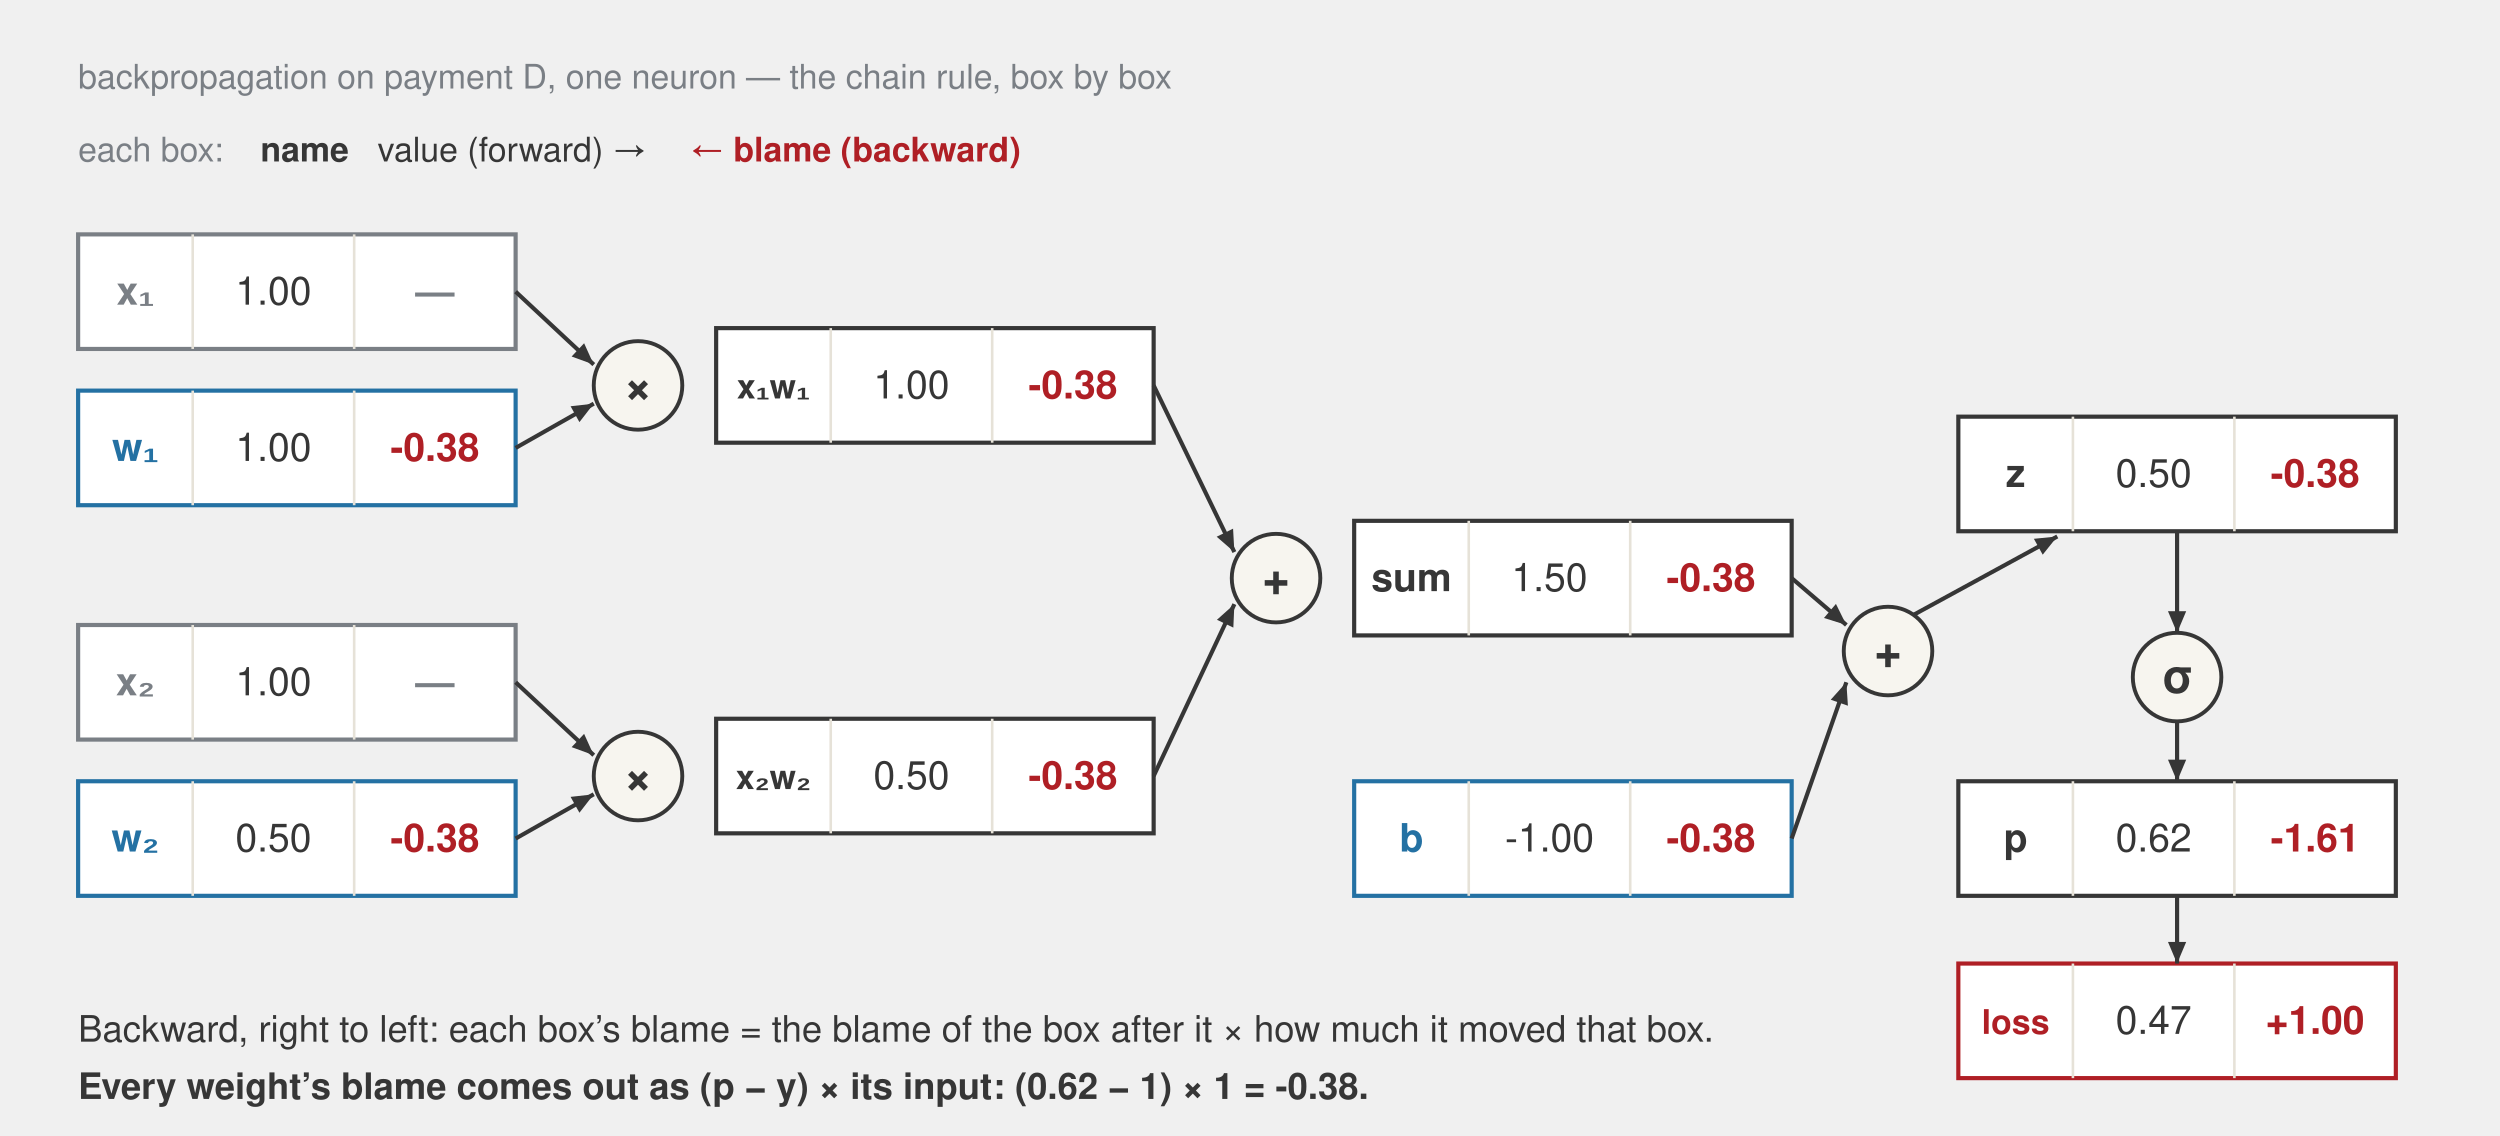
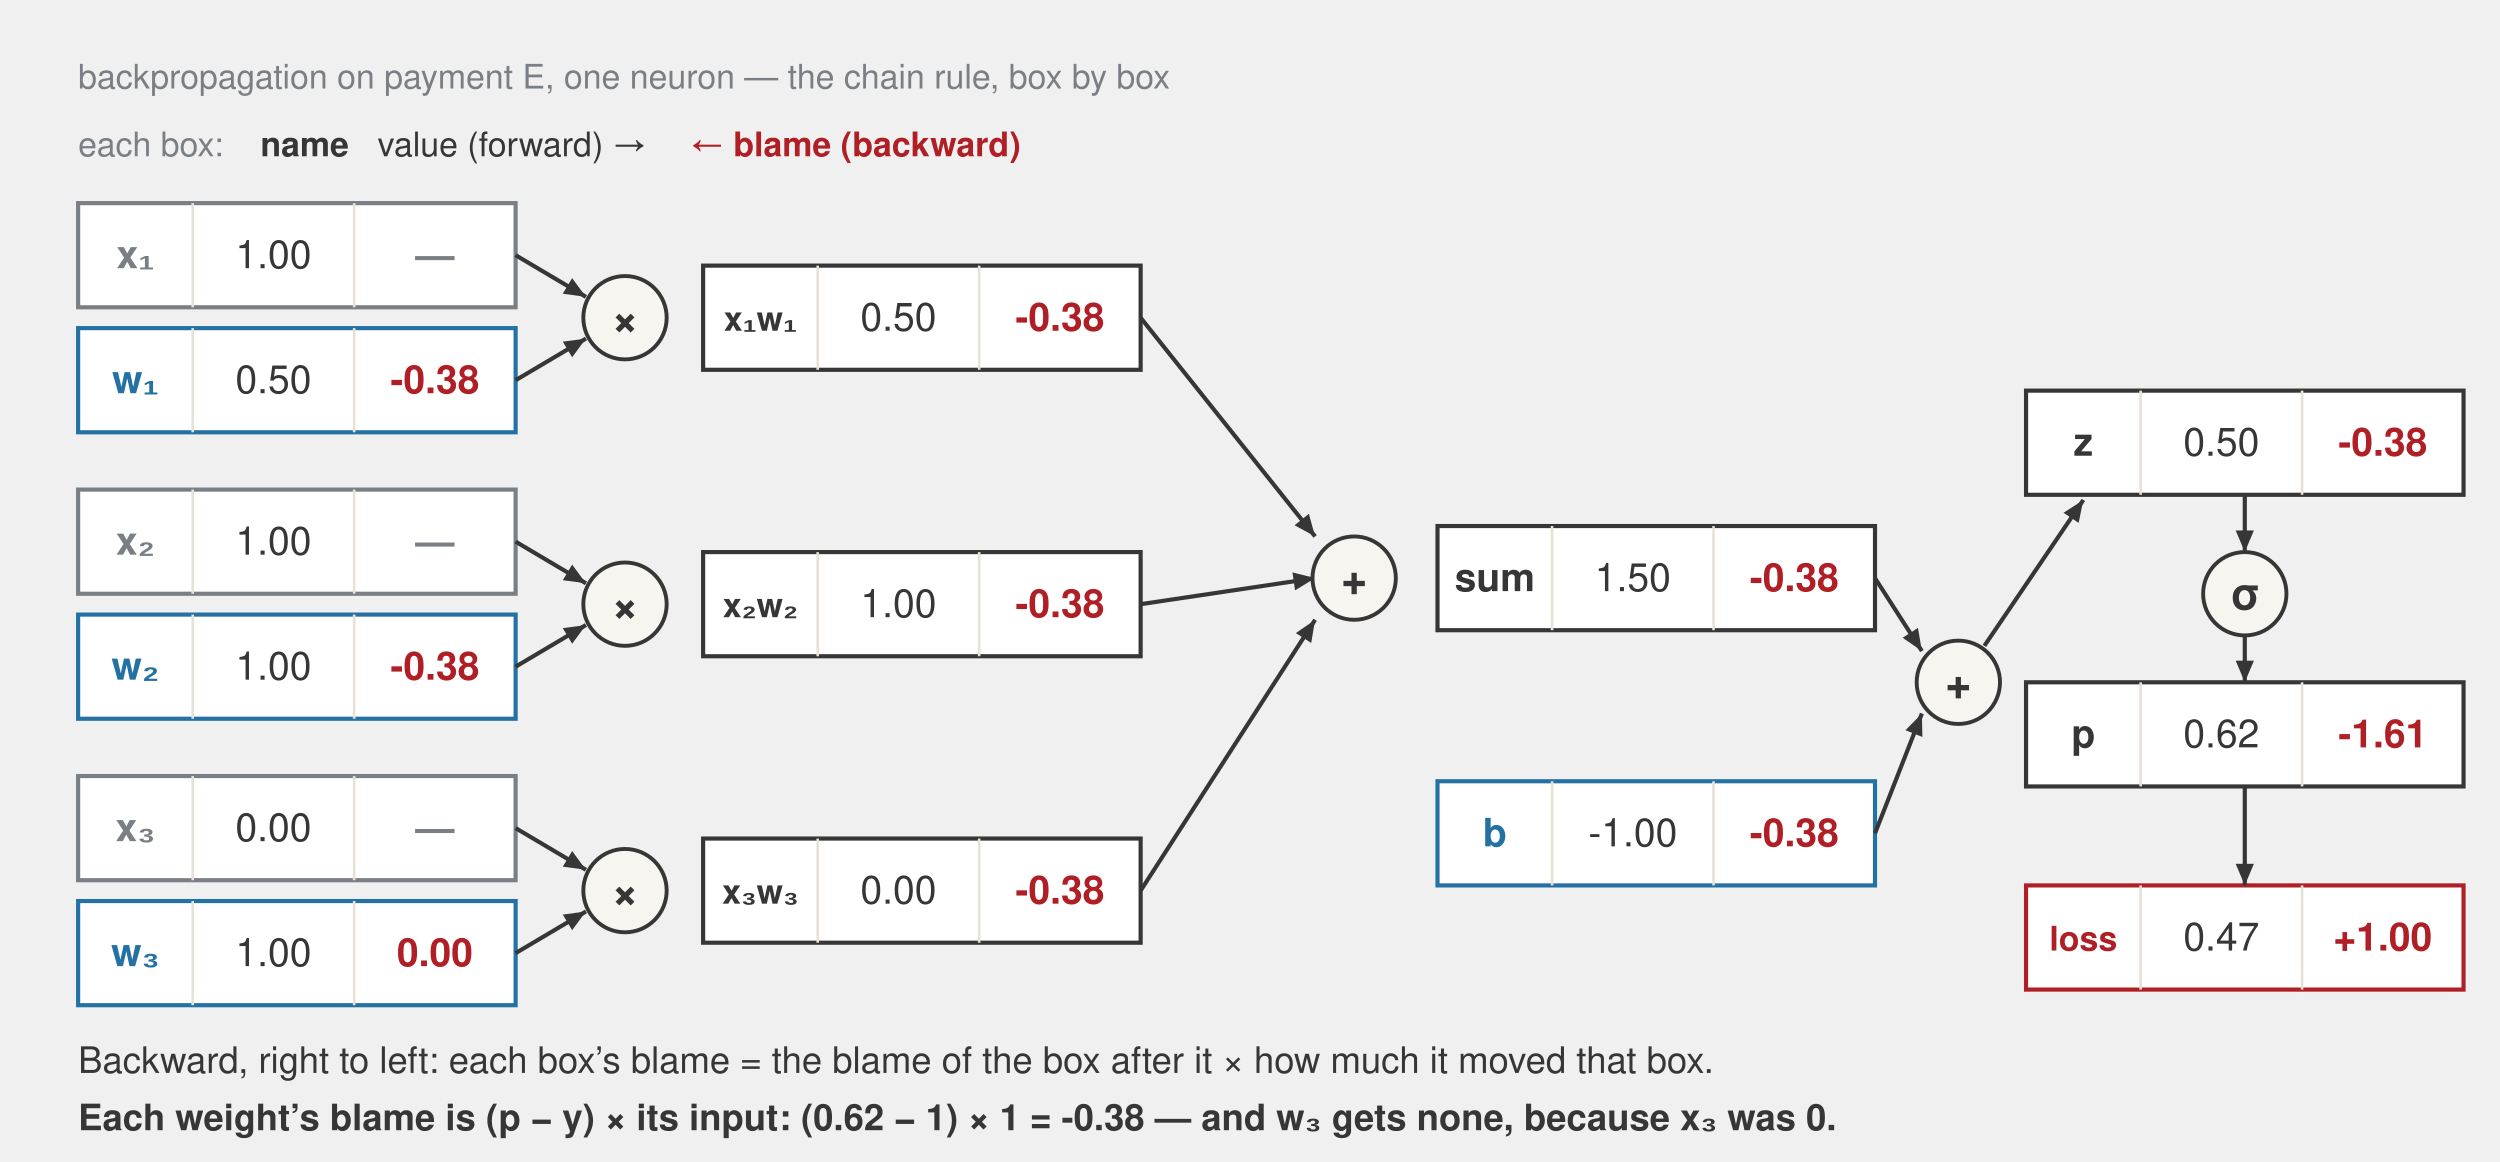
- <svg xmlns="http://www.w3.org/2000/svg" viewBox="0 0 960 436" width="960" height="436" font-family="'Source Sans 3','Source Sans Pro',Helvetica,Arial,sans-serif">
-   <text x="30" y="34" font-size="13" fill="#7a7f85">backpropagation on payment D, one neuron — the chain rule, box by box</text>
-   <text x="30" y="62" font-size="13" font-weight="400" fill="#7a7f85" text-anchor="start">each box:</text>
-   <text x="100" y="62" font-size="13" font-weight="700" fill="#363636" text-anchor="start">name</text>
-   <text x="145" y="62" font-size="13" font-weight="400" fill="#363636" text-anchor="start">value (forward) →</text>
-   <text x="265" y="62" font-size="13" font-weight="700" fill="#AF1F25" text-anchor="start">← blame (backward)</text>
-   <rect x="30" y="90" width="168" height="44" fill="#fff" stroke="#7a7f85" stroke-width="1.6" />
-   <line x1="74" y1="90" x2="74" y2="134" stroke="#e6e2d8" />
-   <line x1="136" y1="90" x2="136" y2="134" stroke="#e6e2d8" />
-   <text x="52" y="117" font-size="15" font-weight="700" fill="#7a7f85" text-anchor="middle">x₁</text>
-   <text x="105" y="117" font-size="15" font-weight="400" fill="#363636" text-anchor="middle">1.00</text>
-   <text x="167" y="117" font-size="15" font-weight="700" fill="#7a7f85" text-anchor="middle">—</text>
-   <rect x="30" y="150" width="168" height="44" fill="#fff" stroke="#2471a3" stroke-width="1.6" />
-   <line x1="74" y1="150" x2="74" y2="194" stroke="#e6e2d8" />
-   <line x1="136" y1="150" x2="136" y2="194" stroke="#e6e2d8" />
-   <text x="52" y="177" font-size="15" font-weight="700" fill="#2471a3" text-anchor="middle">w₁</text>
-   <text x="105" y="177" font-size="15" font-weight="400" fill="#363636" text-anchor="middle">1.00</text>
-   <text x="167" y="177" font-size="15" font-weight="700" fill="#AF1F25" text-anchor="middle">-0.38</text>
-   <rect x="30" y="240" width="168" height="44" fill="#fff" stroke="#7a7f85" stroke-width="1.6" />
-   <line x1="74" y1="240" x2="74" y2="284" stroke="#e6e2d8" />
-   <line x1="136" y1="240" x2="136" y2="284" stroke="#e6e2d8" />
-   <text x="52" y="267" font-size="15" font-weight="700" fill="#7a7f85" text-anchor="middle">x₂</text>
-   <text x="105" y="267" font-size="15" font-weight="400" fill="#363636" text-anchor="middle">1.00</text>
-   <text x="167" y="267" font-size="15" font-weight="700" fill="#7a7f85" text-anchor="middle">—</text>
-   <rect x="30" y="300" width="168" height="44" fill="#fff" stroke="#2471a3" stroke-width="1.6" />
-   <line x1="74" y1="300" x2="74" y2="344" stroke="#e6e2d8" />
-   <line x1="136" y1="300" x2="136" y2="344" stroke="#e6e2d8" />
-   <text x="52" y="327" font-size="15" font-weight="700" fill="#2471a3" text-anchor="middle">w₂</text>
-   <text x="105" y="327" font-size="15" font-weight="400" fill="#363636" text-anchor="middle">0.50</text>
-   <text x="167" y="327" font-size="15" font-weight="700" fill="#AF1F25" text-anchor="middle">-0.38</text>
-   <circle cx="245" cy="148" r="17" fill="#f7f5ef" stroke="#363636" stroke-width="1.5" />
-   <text x="245" y="154" font-size="18" font-weight="700" fill="#363636" text-anchor="middle">×</text>
-   <circle cx="245" cy="298" r="17" fill="#f7f5ef" stroke="#363636" stroke-width="1.5" />
-   <text x="245" y="304" font-size="18" font-weight="700" fill="#363636" text-anchor="middle">×</text>
-   <line x1="198" y1="112" x2="228" y2="140" stroke="#363636" stroke-width="1.6" />
-   <polygon points="228,140 219.5,136.9 224.3,131.8" fill="#363636" />
-   <line x1="198" y1="172" x2="228" y2="155" stroke="#363636" stroke-width="1.6" />
-   <polygon points="228,155 222.5,162.1 219.1,156.0" fill="#363636" />
-   <line x1="198" y1="262" x2="228" y2="290" stroke="#363636" stroke-width="1.6" />
-   <polygon points="228,290 219.5,286.9 224.3,281.8" fill="#363636" />
-   <line x1="198" y1="322" x2="228" y2="305" stroke="#363636" stroke-width="1.6" />
-   <polygon points="228,305 222.5,312.1 219.1,306.0" fill="#363636" />
-   <rect x="275" y="126" width="168" height="44" fill="#fff" stroke="#363636" stroke-width="1.6" />
-   <line x1="319" y1="126" x2="319" y2="170" stroke="#e6e2d8" />
-   <line x1="381" y1="126" x2="381" y2="170" stroke="#e6e2d8" />
-   <text x="297" y="153" font-size="13" font-weight="700" fill="#363636" text-anchor="middle">x₁w₁</text>
-   <text x="350" y="153" font-size="15" font-weight="400" fill="#363636" text-anchor="middle">1.00</text>
-   <text x="412" y="153" font-size="15" font-weight="700" fill="#AF1F25" text-anchor="middle">-0.38</text>
-   <rect x="275" y="276" width="168" height="44" fill="#fff" stroke="#363636" stroke-width="1.6" />
-   <line x1="319" y1="276" x2="319" y2="320" stroke="#e6e2d8" />
-   <line x1="381" y1="276" x2="381" y2="320" stroke="#e6e2d8" />
-   <text x="297" y="303" font-size="13" font-weight="700" fill="#363636" text-anchor="middle">x₂w₂</text>
-   <text x="350" y="303" font-size="15" font-weight="400" fill="#363636" text-anchor="middle">0.50</text>
-   <text x="412" y="303" font-size="15" font-weight="700" fill="#AF1F25" text-anchor="middle">-0.38</text>
-   <circle cx="490" cy="222" r="17" fill="#f7f5ef" stroke="#363636" stroke-width="1.5" />
-   <text x="490" y="228" font-size="18" font-weight="700" fill="#363636" text-anchor="middle">+</text>
-   <line x1="443" y1="148" x2="474" y2="212" stroke="#363636" stroke-width="1.6" />
-   <polygon points="474,212 467.2,206.1 473.5,203.0" fill="#363636" />
-   <line x1="443" y1="298" x2="474" y2="232" stroke="#363636" stroke-width="1.6" />
-   <polygon points="474,232 473.6,241.0 467.3,238.0" fill="#363636" />
-   <rect x="520" y="200" width="168" height="44" fill="#fff" stroke="#363636" stroke-width="1.6" />
-   <line x1="564" y1="200" x2="564" y2="244" stroke="#e6e2d8" />
-   <line x1="626" y1="200" x2="626" y2="244" stroke="#e6e2d8" />
-   <text x="542" y="227" font-size="15" font-weight="700" fill="#363636" text-anchor="middle">sum</text>
-   <text x="595" y="227" font-size="15" font-weight="400" fill="#363636" text-anchor="middle">1.50</text>
-   <text x="657" y="227" font-size="15" font-weight="700" fill="#AF1F25" text-anchor="middle">-0.38</text>
-   <rect x="520" y="300" width="168" height="44" fill="#fff" stroke="#2471a3" stroke-width="1.6" />
-   <line x1="564" y1="300" x2="564" y2="344" stroke="#e6e2d8" />
-   <line x1="626" y1="300" x2="626" y2="344" stroke="#e6e2d8" />
-   <text x="542" y="327" font-size="15" font-weight="700" fill="#2471a3" text-anchor="middle">b</text>
-   <text x="595" y="327" font-size="15" font-weight="400" fill="#363636" text-anchor="middle">-1.00</text>
-   <text x="657" y="327" font-size="15" font-weight="700" fill="#AF1F25" text-anchor="middle">-0.38</text>
-   <circle cx="725" cy="250" r="17" fill="#f7f5ef" stroke="#363636" stroke-width="1.5" />
-   <text x="725" y="256" font-size="18" font-weight="700" fill="#363636" text-anchor="middle">+</text>
-   <line x1="688" y1="222" x2="709" y2="240" stroke="#363636" stroke-width="1.6" />
-   <polygon points="709,240 700.4,237.3 705.0,231.9" fill="#363636" />
-   <line x1="688" y1="322" x2="709" y2="262" stroke="#363636" stroke-width="1.6" />
-   <polygon points="709,262 709.6,271.0 703.0,268.7" fill="#363636" />
-   <rect x="752" y="160" width="168" height="44" fill="#fff" stroke="#363636" stroke-width="1.6" />
-   <line x1="796" y1="160" x2="796" y2="204" stroke="#e6e2d8" />
-   <line x1="858" y1="160" x2="858" y2="204" stroke="#e6e2d8" />
-   <text x="774" y="187" font-size="15" font-weight="700" fill="#363636" text-anchor="middle">z</text>
-   <text x="827" y="187" font-size="15" font-weight="400" fill="#363636" text-anchor="middle">0.50</text>
-   <text x="889" y="187" font-size="15" font-weight="700" fill="#AF1F25" text-anchor="middle">-0.38</text>
-   <line x1="735" y1="236" x2="790" y2="206" stroke="#363636" stroke-width="1.6" />
-   <polygon points="790,206 784.4,213.0 781.0,206.9" fill="#363636" />
-   <circle cx="836" cy="260" r="17" fill="#f7f5ef" stroke="#363636" stroke-width="1.5" />
-   <text x="836" y="266" font-size="18" font-weight="700" fill="#363636" text-anchor="middle">σ</text>
-   <line x1="836" y1="204" x2="836" y2="243" stroke="#363636" stroke-width="1.6" />
-   <polygon points="836,243 832.5,234.7 839.5,234.7" fill="#363636" />
-   <rect x="752" y="300" width="168" height="44" fill="#fff" stroke="#363636" stroke-width="1.6" />
-   <line x1="796" y1="300" x2="796" y2="344" stroke="#e6e2d8" />
-   <line x1="858" y1="300" x2="858" y2="344" stroke="#e6e2d8" />
-   <text x="774" y="327" font-size="15" font-weight="700" fill="#363636" text-anchor="middle">p</text>
-   <text x="827" y="327" font-size="15" font-weight="400" fill="#363636" text-anchor="middle">0.62</text>
-   <text x="889" y="327" font-size="15" font-weight="700" fill="#AF1F25" text-anchor="middle">-1.61</text>
-   <line x1="836" y1="277" x2="836" y2="300" stroke="#363636" stroke-width="1.6" />
-   <polygon points="836,300 832.5,291.7 839.5,291.7" fill="#363636" />
-   <rect x="752" y="370" width="168" height="44" fill="#fff" stroke="#AF1F25" stroke-width="1.6" />
-   <line x1="796" y1="370" x2="796" y2="414" stroke="#e6e2d8" />
-   <line x1="858" y1="370" x2="858" y2="414" stroke="#e6e2d8" />
-   <text x="774" y="397" font-size="13" font-weight="700" fill="#AF1F25" text-anchor="middle">loss</text>
-   <text x="827" y="397" font-size="15" font-weight="400" fill="#363636" text-anchor="middle">0.47</text>
-   <text x="889" y="397" font-size="15" font-weight="700" fill="#AF1F25" text-anchor="middle">+1.00</text>
-   <line x1="836" y1="344" x2="836" y2="370" stroke="#363636" stroke-width="1.6" />
-   <polygon points="836,370 832.5,361.7 839.5,361.7" fill="#363636" />
-   <text x="30" y="400" font-size="14" font-weight="400" fill="#363636" text-anchor="start">Backward, right to left: each box’s blame = the blame of the box after it × how much it moved that box.</text>
-   <text x="30" y="422" font-size="14" font-weight="700" fill="#363636" text-anchor="start">Every weight’s blame comes out as (p − y) × its input:  (0.62 − 1) × 1 = -0.38.</text>
+ <svg xmlns="http://www.w3.org/2000/svg" viewBox="0 0 960 446" width="960" height="446" font-family="'Source Sans 3','Source Sans Pro',Helvetica,Arial,sans-serif">
+   <text x="30" y="34" font-size="13" fill="#7a7f85">backpropagation on payment E, one neuron — the chain rule, box by box</text>
+   <text x="30" y="60" font-size="13" font-weight="400" fill="#7a7f85" text-anchor="start">each box:</text>
+   <text x="100" y="60" font-size="13" font-weight="700" fill="#363636" text-anchor="start">name</text>
+   <text x="145" y="60" font-size="13" font-weight="400" fill="#363636" text-anchor="start">value (forward) →</text>
+   <text x="265" y="60" font-size="13" font-weight="700" fill="#AF1F25" text-anchor="start">← blame (backward)</text>
+   <rect x="30" y="78" width="168" height="40" fill="#fff" stroke="#7a7f85" stroke-width="1.6" />
+   <line x1="74" y1="78" x2="74" y2="118" stroke="#e6e2d8" />
+   <line x1="136" y1="78" x2="136" y2="118" stroke="#e6e2d8" />
+   <text x="52" y="103" font-size="15" font-weight="700" fill="#7a7f85" text-anchor="middle">x₁</text>
+   <text x="105" y="103" font-size="15" font-weight="400" fill="#363636" text-anchor="middle">1.00</text>
+   <text x="167" y="103" font-size="15" font-weight="700" fill="#7a7f85" text-anchor="middle">—</text>
+   <rect x="30" y="126" width="168" height="40" fill="#fff" stroke="#2471a3" stroke-width="1.6" />
+   <line x1="74" y1="126" x2="74" y2="166" stroke="#e6e2d8" />
+   <line x1="136" y1="126" x2="136" y2="166" stroke="#e6e2d8" />
+   <text x="52" y="151" font-size="15" font-weight="700" fill="#2471a3" text-anchor="middle">w₁</text>
+   <text x="105" y="151" font-size="15" font-weight="400" fill="#363636" text-anchor="middle">0.50</text>
+   <text x="167" y="151" font-size="15" font-weight="700" fill="#AF1F25" text-anchor="middle">-0.38</text>
+   <circle cx="240" cy="122" r="16" fill="#f7f5ef" stroke="#363636" stroke-width="1.5" />
+   <text x="240" y="128" font-size="17" font-weight="700" fill="#363636" text-anchor="middle">×</text>
+   <line x1="198" y1="98" x2="225" y2="114" stroke="#363636" stroke-width="1.6" />
+   <polygon points="225,114 216.1,112.8 219.7,106.8" fill="#363636" />
+   <line x1="198" y1="146" x2="225" y2="130" stroke="#363636" stroke-width="1.6" />
+   <polygon points="225,130 219.7,137.2 216.1,131.2" fill="#363636" />
+   <rect x="270" y="102" width="168" height="40" fill="#fff" stroke="#363636" stroke-width="1.6" />
+   <line x1="314" y1="102" x2="314" y2="142" stroke="#e6e2d8" />
+   <line x1="376" y1="102" x2="376" y2="142" stroke="#e6e2d8" />
+   <text x="292" y="127" font-size="13" font-weight="700" fill="#363636" text-anchor="middle">x₁w₁</text>
+   <text x="345" y="127" font-size="15" font-weight="400" fill="#363636" text-anchor="middle">0.50</text>
+   <text x="407" y="127" font-size="15" font-weight="700" fill="#AF1F25" text-anchor="middle">-0.38</text>
+   <line x1="438" y1="122" x2="505" y2="206" stroke="#363636" stroke-width="1.6" />
+   <polygon points="505,206 497.1,201.7 502.6,197.3" fill="#363636" />
+   <rect x="30" y="188" width="168" height="40" fill="#fff" stroke="#7a7f85" stroke-width="1.6" />
+   <line x1="74" y1="188" x2="74" y2="228" stroke="#e6e2d8" />
+   <line x1="136" y1="188" x2="136" y2="228" stroke="#e6e2d8" />
+   <text x="52" y="213" font-size="15" font-weight="700" fill="#7a7f85" text-anchor="middle">x₂</text>
+   <text x="105" y="213" font-size="15" font-weight="400" fill="#363636" text-anchor="middle">1.00</text>
+   <text x="167" y="213" font-size="15" font-weight="700" fill="#7a7f85" text-anchor="middle">—</text>
+   <rect x="30" y="236" width="168" height="40" fill="#fff" stroke="#2471a3" stroke-width="1.6" />
+   <line x1="74" y1="236" x2="74" y2="276" stroke="#e6e2d8" />
+   <line x1="136" y1="236" x2="136" y2="276" stroke="#e6e2d8" />
+   <text x="52" y="261" font-size="15" font-weight="700" fill="#2471a3" text-anchor="middle">w₂</text>
+   <text x="105" y="261" font-size="15" font-weight="400" fill="#363636" text-anchor="middle">1.00</text>
+   <text x="167" y="261" font-size="15" font-weight="700" fill="#AF1F25" text-anchor="middle">-0.38</text>
+   <circle cx="240" cy="232" r="16" fill="#f7f5ef" stroke="#363636" stroke-width="1.5" />
+   <text x="240" y="238" font-size="17" font-weight="700" fill="#363636" text-anchor="middle">×</text>
+   <line x1="198" y1="208" x2="225" y2="224" stroke="#363636" stroke-width="1.6" />
+   <polygon points="225,224 216.1,222.8 219.7,216.8" fill="#363636" />
+   <line x1="198" y1="256" x2="225" y2="240" stroke="#363636" stroke-width="1.6" />
+   <polygon points="225,240 219.7,247.2 216.1,241.2" fill="#363636" />
+   <rect x="270" y="212" width="168" height="40" fill="#fff" stroke="#363636" stroke-width="1.6" />
+   <line x1="314" y1="212" x2="314" y2="252" stroke="#e6e2d8" />
+   <line x1="376" y1="212" x2="376" y2="252" stroke="#e6e2d8" />
+   <text x="292" y="237" font-size="13" font-weight="700" fill="#363636" text-anchor="middle">x₂w₂</text>
+   <text x="345" y="237" font-size="15" font-weight="400" fill="#363636" text-anchor="middle">1.00</text>
+   <text x="407" y="237" font-size="15" font-weight="700" fill="#AF1F25" text-anchor="middle">-0.38</text>
+   <line x1="438" y1="232" x2="505" y2="222" stroke="#363636" stroke-width="1.6" />
+   <polygon points="505,222 497.3,226.7 496.3,219.8" fill="#363636" />
+   <rect x="30" y="298" width="168" height="40" fill="#fff" stroke="#7a7f85" stroke-width="1.6" />
+   <line x1="74" y1="298" x2="74" y2="338" stroke="#e6e2d8" />
+   <line x1="136" y1="298" x2="136" y2="338" stroke="#e6e2d8" />
+   <text x="52" y="323" font-size="15" font-weight="700" fill="#7a7f85" text-anchor="middle">x₃</text>
+   <text x="105" y="323" font-size="15" font-weight="400" fill="#363636" text-anchor="middle">0.00</text>
+   <text x="167" y="323" font-size="15" font-weight="700" fill="#7a7f85" text-anchor="middle">—</text>
+   <rect x="30" y="346" width="168" height="40" fill="#fff" stroke="#2471a3" stroke-width="1.6" />
+   <line x1="74" y1="346" x2="74" y2="386" stroke="#e6e2d8" />
+   <line x1="136" y1="346" x2="136" y2="386" stroke="#e6e2d8" />
+   <text x="52" y="371" font-size="15" font-weight="700" fill="#2471a3" text-anchor="middle">w₃</text>
+   <text x="105" y="371" font-size="15" font-weight="400" fill="#363636" text-anchor="middle">1.00</text>
+   <text x="167" y="371" font-size="15" font-weight="700" fill="#AF1F25" text-anchor="middle">0.00</text>
+   <circle cx="240" cy="342" r="16" fill="#f7f5ef" stroke="#363636" stroke-width="1.5" />
+   <text x="240" y="348" font-size="17" font-weight="700" fill="#363636" text-anchor="middle">×</text>
+   <line x1="198" y1="318" x2="225" y2="334" stroke="#363636" stroke-width="1.6" />
+   <polygon points="225,334 216.1,332.8 219.7,326.8" fill="#363636" />
+   <line x1="198" y1="366" x2="225" y2="350" stroke="#363636" stroke-width="1.6" />
+   <polygon points="225,350 219.7,357.2 216.1,351.2" fill="#363636" />
+   <rect x="270" y="322" width="168" height="40" fill="#fff" stroke="#363636" stroke-width="1.6" />
+   <line x1="314" y1="322" x2="314" y2="362" stroke="#e6e2d8" />
+   <line x1="376" y1="322" x2="376" y2="362" stroke="#e6e2d8" />
+   <text x="292" y="347" font-size="13" font-weight="700" fill="#363636" text-anchor="middle">x₃w₃</text>
+   <text x="345" y="347" font-size="15" font-weight="400" fill="#363636" text-anchor="middle">0.00</text>
+   <text x="407" y="347" font-size="15" font-weight="700" fill="#AF1F25" text-anchor="middle">-0.38</text>
+   <line x1="438" y1="342" x2="505" y2="238" stroke="#363636" stroke-width="1.6" />
+   <polygon points="505,238 503.5,246.9 497.6,243.1" fill="#363636" />
+   <circle cx="520" cy="222" r="16" fill="#f7f5ef" stroke="#363636" stroke-width="1.5" />
+   <text x="520" y="228" font-size="17" font-weight="700" fill="#363636" text-anchor="middle">+</text>
+   <rect x="552" y="202" width="168" height="40" fill="#fff" stroke="#363636" stroke-width="1.6" />
+   <line x1="596" y1="202" x2="596" y2="242" stroke="#e6e2d8" />
+   <line x1="658" y1="202" x2="658" y2="242" stroke="#e6e2d8" />
+   <text x="574" y="227" font-size="15" font-weight="700" fill="#363636" text-anchor="middle">sum</text>
+   <text x="627" y="227" font-size="15" font-weight="400" fill="#363636" text-anchor="middle">1.50</text>
+   <text x="689" y="227" font-size="15" font-weight="700" fill="#AF1F25" text-anchor="middle">-0.38</text>
+   <rect x="552" y="300" width="168" height="40" fill="#fff" stroke="#2471a3" stroke-width="1.6" />
+   <line x1="596" y1="300" x2="596" y2="340" stroke="#e6e2d8" />
+   <line x1="658" y1="300" x2="658" y2="340" stroke="#e6e2d8" />
+   <text x="574" y="325" font-size="15" font-weight="700" fill="#2471a3" text-anchor="middle">b</text>
+   <text x="627" y="325" font-size="15" font-weight="400" fill="#363636" text-anchor="middle">-1.00</text>
+   <text x="689" y="325" font-size="15" font-weight="700" fill="#AF1F25" text-anchor="middle">-0.38</text>
+   <circle cx="752" cy="262" r="16" fill="#f7f5ef" stroke="#363636" stroke-width="1.5" />
+   <text x="752" y="268" font-size="17" font-weight="700" fill="#363636" text-anchor="middle">+</text>
+   <line x1="720" y1="222" x2="738" y2="250" stroke="#363636" stroke-width="1.6" />
+   <polygon points="738,250 730.6,244.9 736.5,241.1" fill="#363636" />
+   <line x1="720" y1="320" x2="738" y2="274" stroke="#363636" stroke-width="1.6" />
+   <polygon points="738,274 738.2,283.0 731.7,280.4" fill="#363636" />
+   <rect x="778" y="150" width="168" height="40" fill="#fff" stroke="#363636" stroke-width="1.6" />
+   <line x1="822" y1="150" x2="822" y2="190" stroke="#e6e2d8" />
+   <line x1="884" y1="150" x2="884" y2="190" stroke="#e6e2d8" />
+   <text x="800" y="175" font-size="15" font-weight="700" fill="#363636" text-anchor="middle">z</text>
+   <text x="853" y="175" font-size="15" font-weight="400" fill="#363636" text-anchor="middle">0.50</text>
+   <text x="915" y="175" font-size="15" font-weight="700" fill="#AF1F25" text-anchor="middle">-0.38</text>
+   <line x1="762" y1="248" x2="800" y2="192" stroke="#363636" stroke-width="1.6" />
+   <polygon points="800,192 798.2,200.8 792.4,196.9" fill="#363636" />
+   <circle cx="862" cy="228" r="16" fill="#f7f5ef" stroke="#363636" stroke-width="1.5" />
+   <text x="862" y="234" font-size="17" font-weight="700" fill="#363636" text-anchor="middle">σ</text>
+   <line x1="862" y1="190" x2="862" y2="212" stroke="#363636" stroke-width="1.6" />
+   <polygon points="862,212 858.5,203.7 865.5,203.7" fill="#363636" />
+   <rect x="778" y="262" width="168" height="40" fill="#fff" stroke="#363636" stroke-width="1.6" />
+   <line x1="822" y1="262" x2="822" y2="302" stroke="#e6e2d8" />
+   <line x1="884" y1="262" x2="884" y2="302" stroke="#e6e2d8" />
+   <text x="800" y="287" font-size="15" font-weight="700" fill="#363636" text-anchor="middle">p</text>
+   <text x="853" y="287" font-size="15" font-weight="400" fill="#363636" text-anchor="middle">0.62</text>
+   <text x="915" y="287" font-size="15" font-weight="700" fill="#AF1F25" text-anchor="middle">-1.61</text>
+   <line x1="862" y1="244" x2="862" y2="262" stroke="#363636" stroke-width="1.6" />
+   <polygon points="862,262 858.5,253.7 865.5,253.7" fill="#363636" />
+   <rect x="778" y="340" width="168" height="40" fill="#fff" stroke="#AF1F25" stroke-width="1.6" />
+   <line x1="822" y1="340" x2="822" y2="380" stroke="#e6e2d8" />
+   <line x1="884" y1="340" x2="884" y2="380" stroke="#e6e2d8" />
+   <text x="800" y="365" font-size="13" font-weight="700" fill="#AF1F25" text-anchor="middle">loss</text>
+   <text x="853" y="365" font-size="15" font-weight="400" fill="#363636" text-anchor="middle">0.47</text>
+   <text x="915" y="365" font-size="15" font-weight="700" fill="#AF1F25" text-anchor="middle">+1.00</text>
+   <line x1="862" y1="302" x2="862" y2="340" stroke="#363636" stroke-width="1.6" />
+   <polygon points="862,340 858.5,331.7 865.5,331.7" fill="#363636" />
+   <text x="30" y="412" font-size="14" font-weight="400" fill="#363636" text-anchor="start">Backward, right to left: each box’s blame = the blame of the box after it × how much it moved that box.</text>
+   <text x="30" y="434" font-size="14" font-weight="700" fill="#363636" text-anchor="start">Each weight’s blame is (p − y) × its input: (0.62 − 1) × 1 = -0.38 — and w₃ gets none, because x₃ was 0.</text>
</svg>
